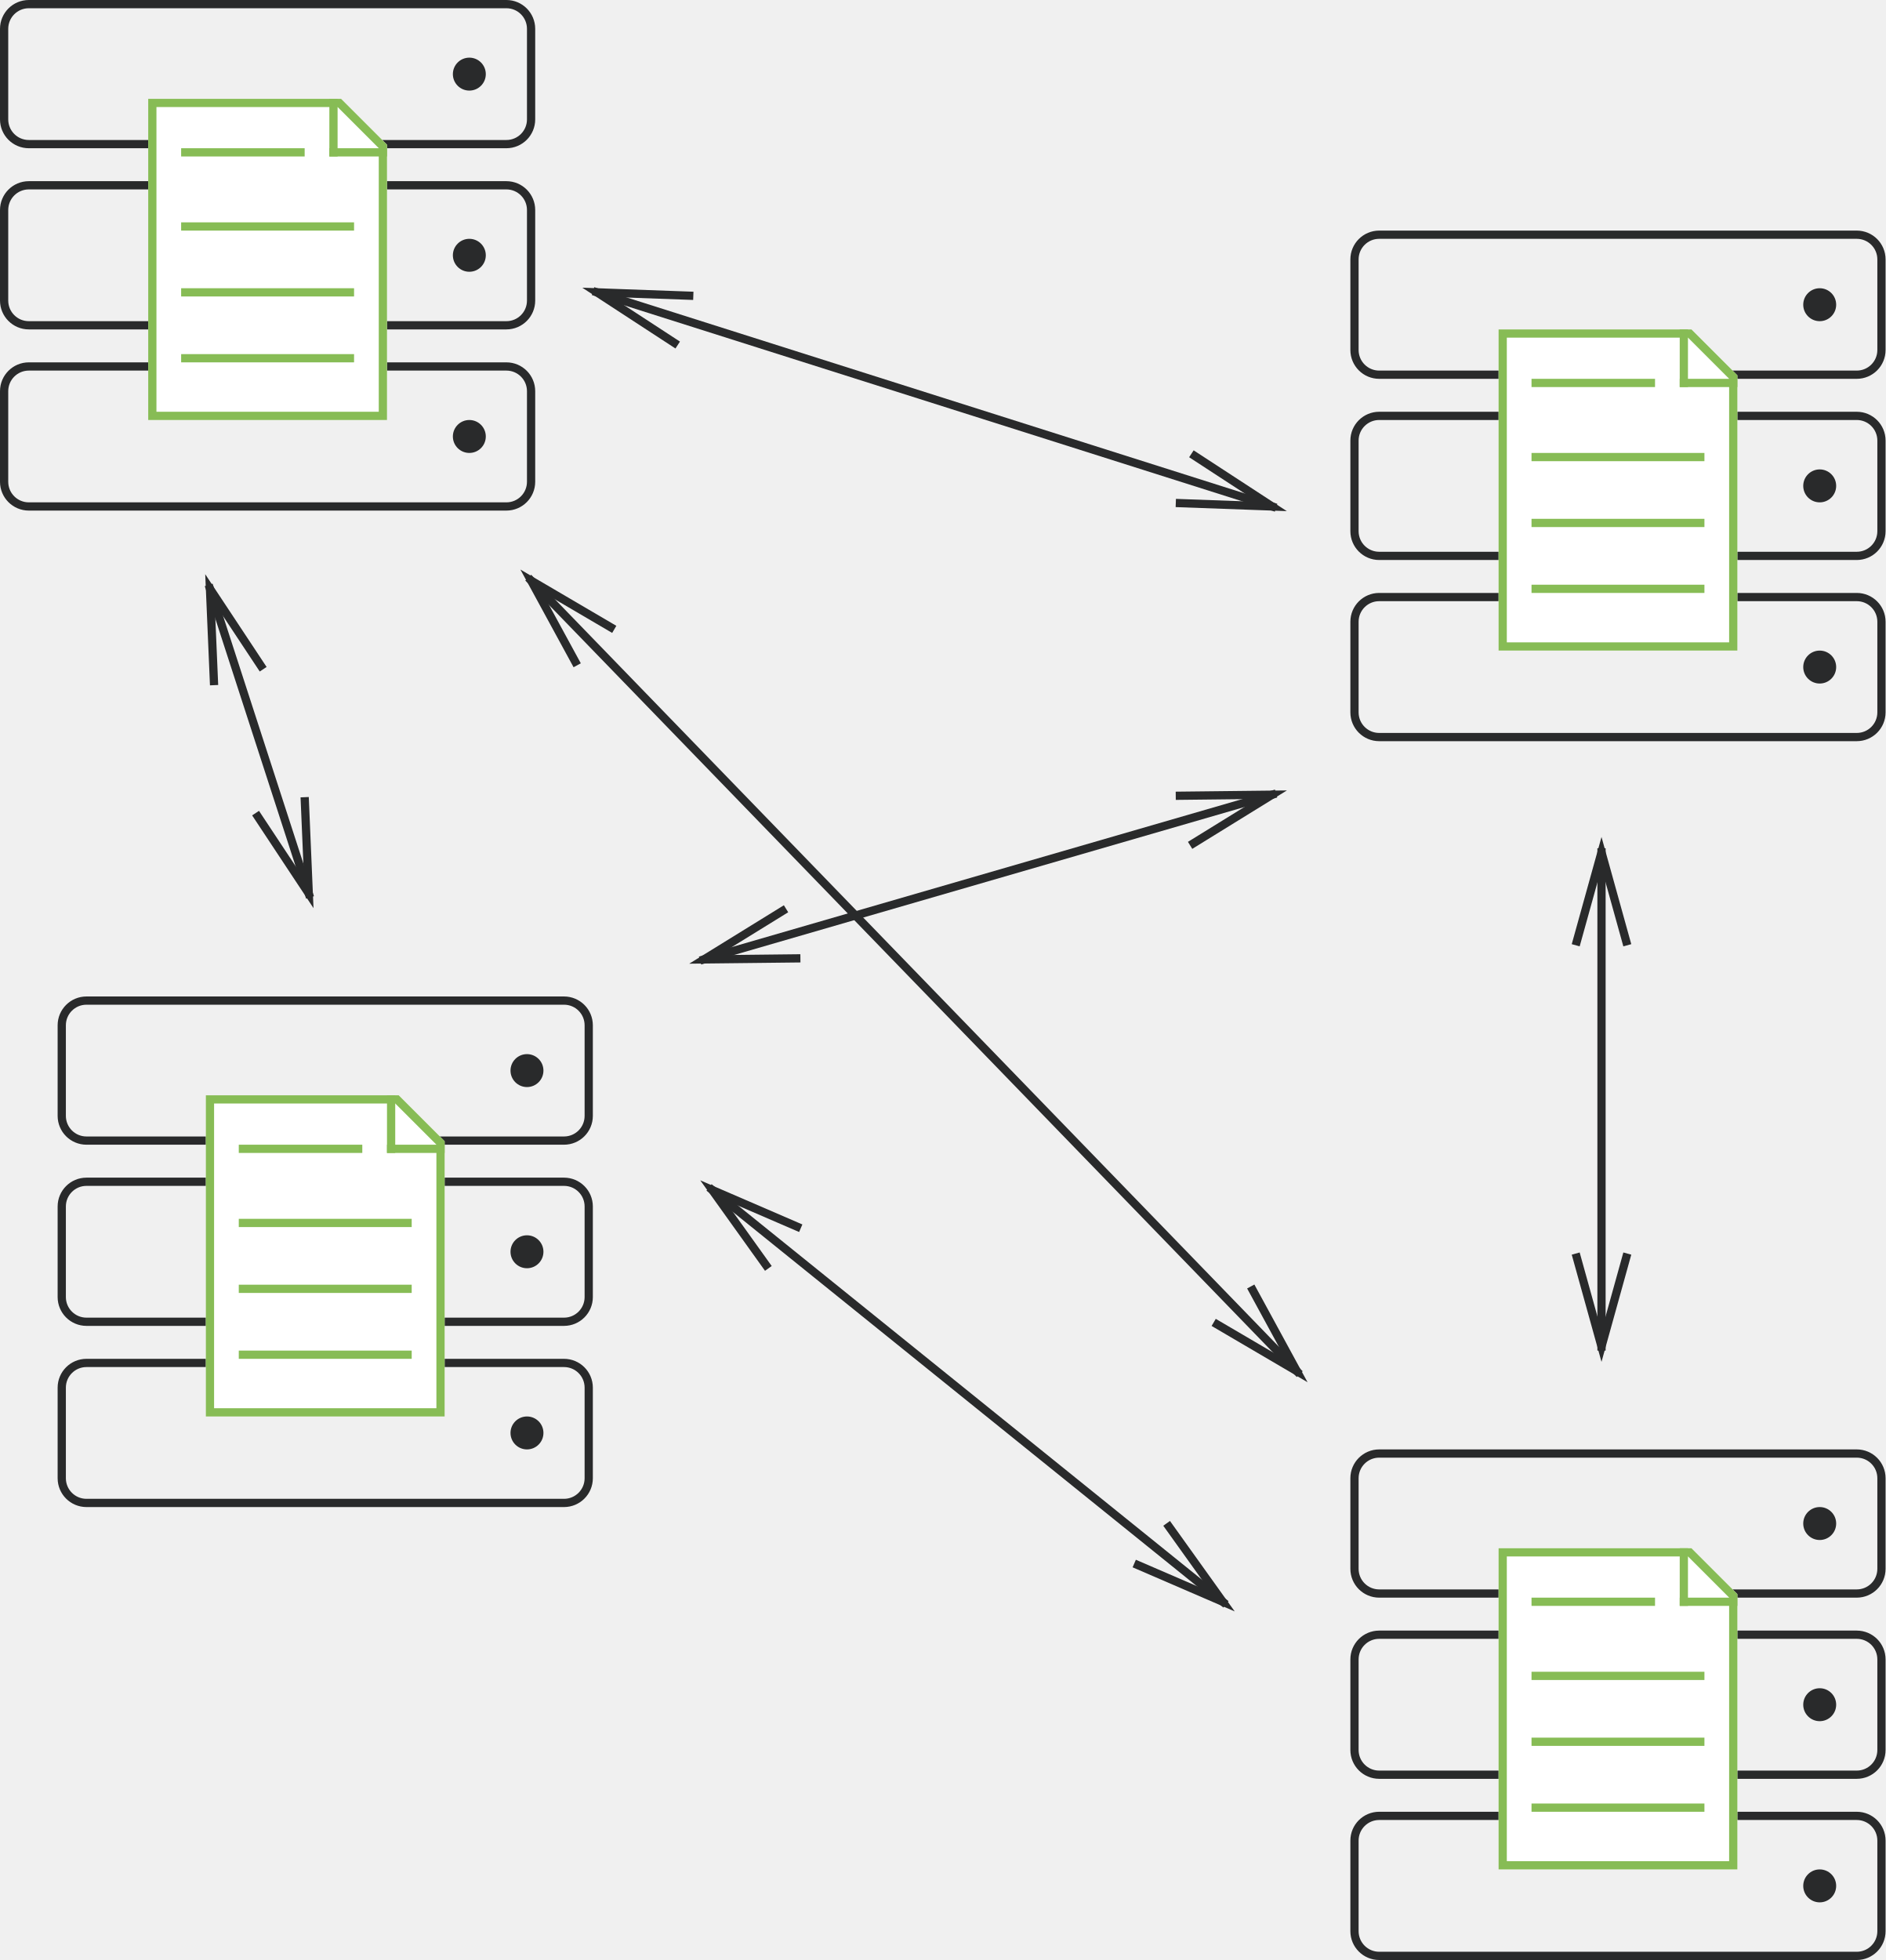
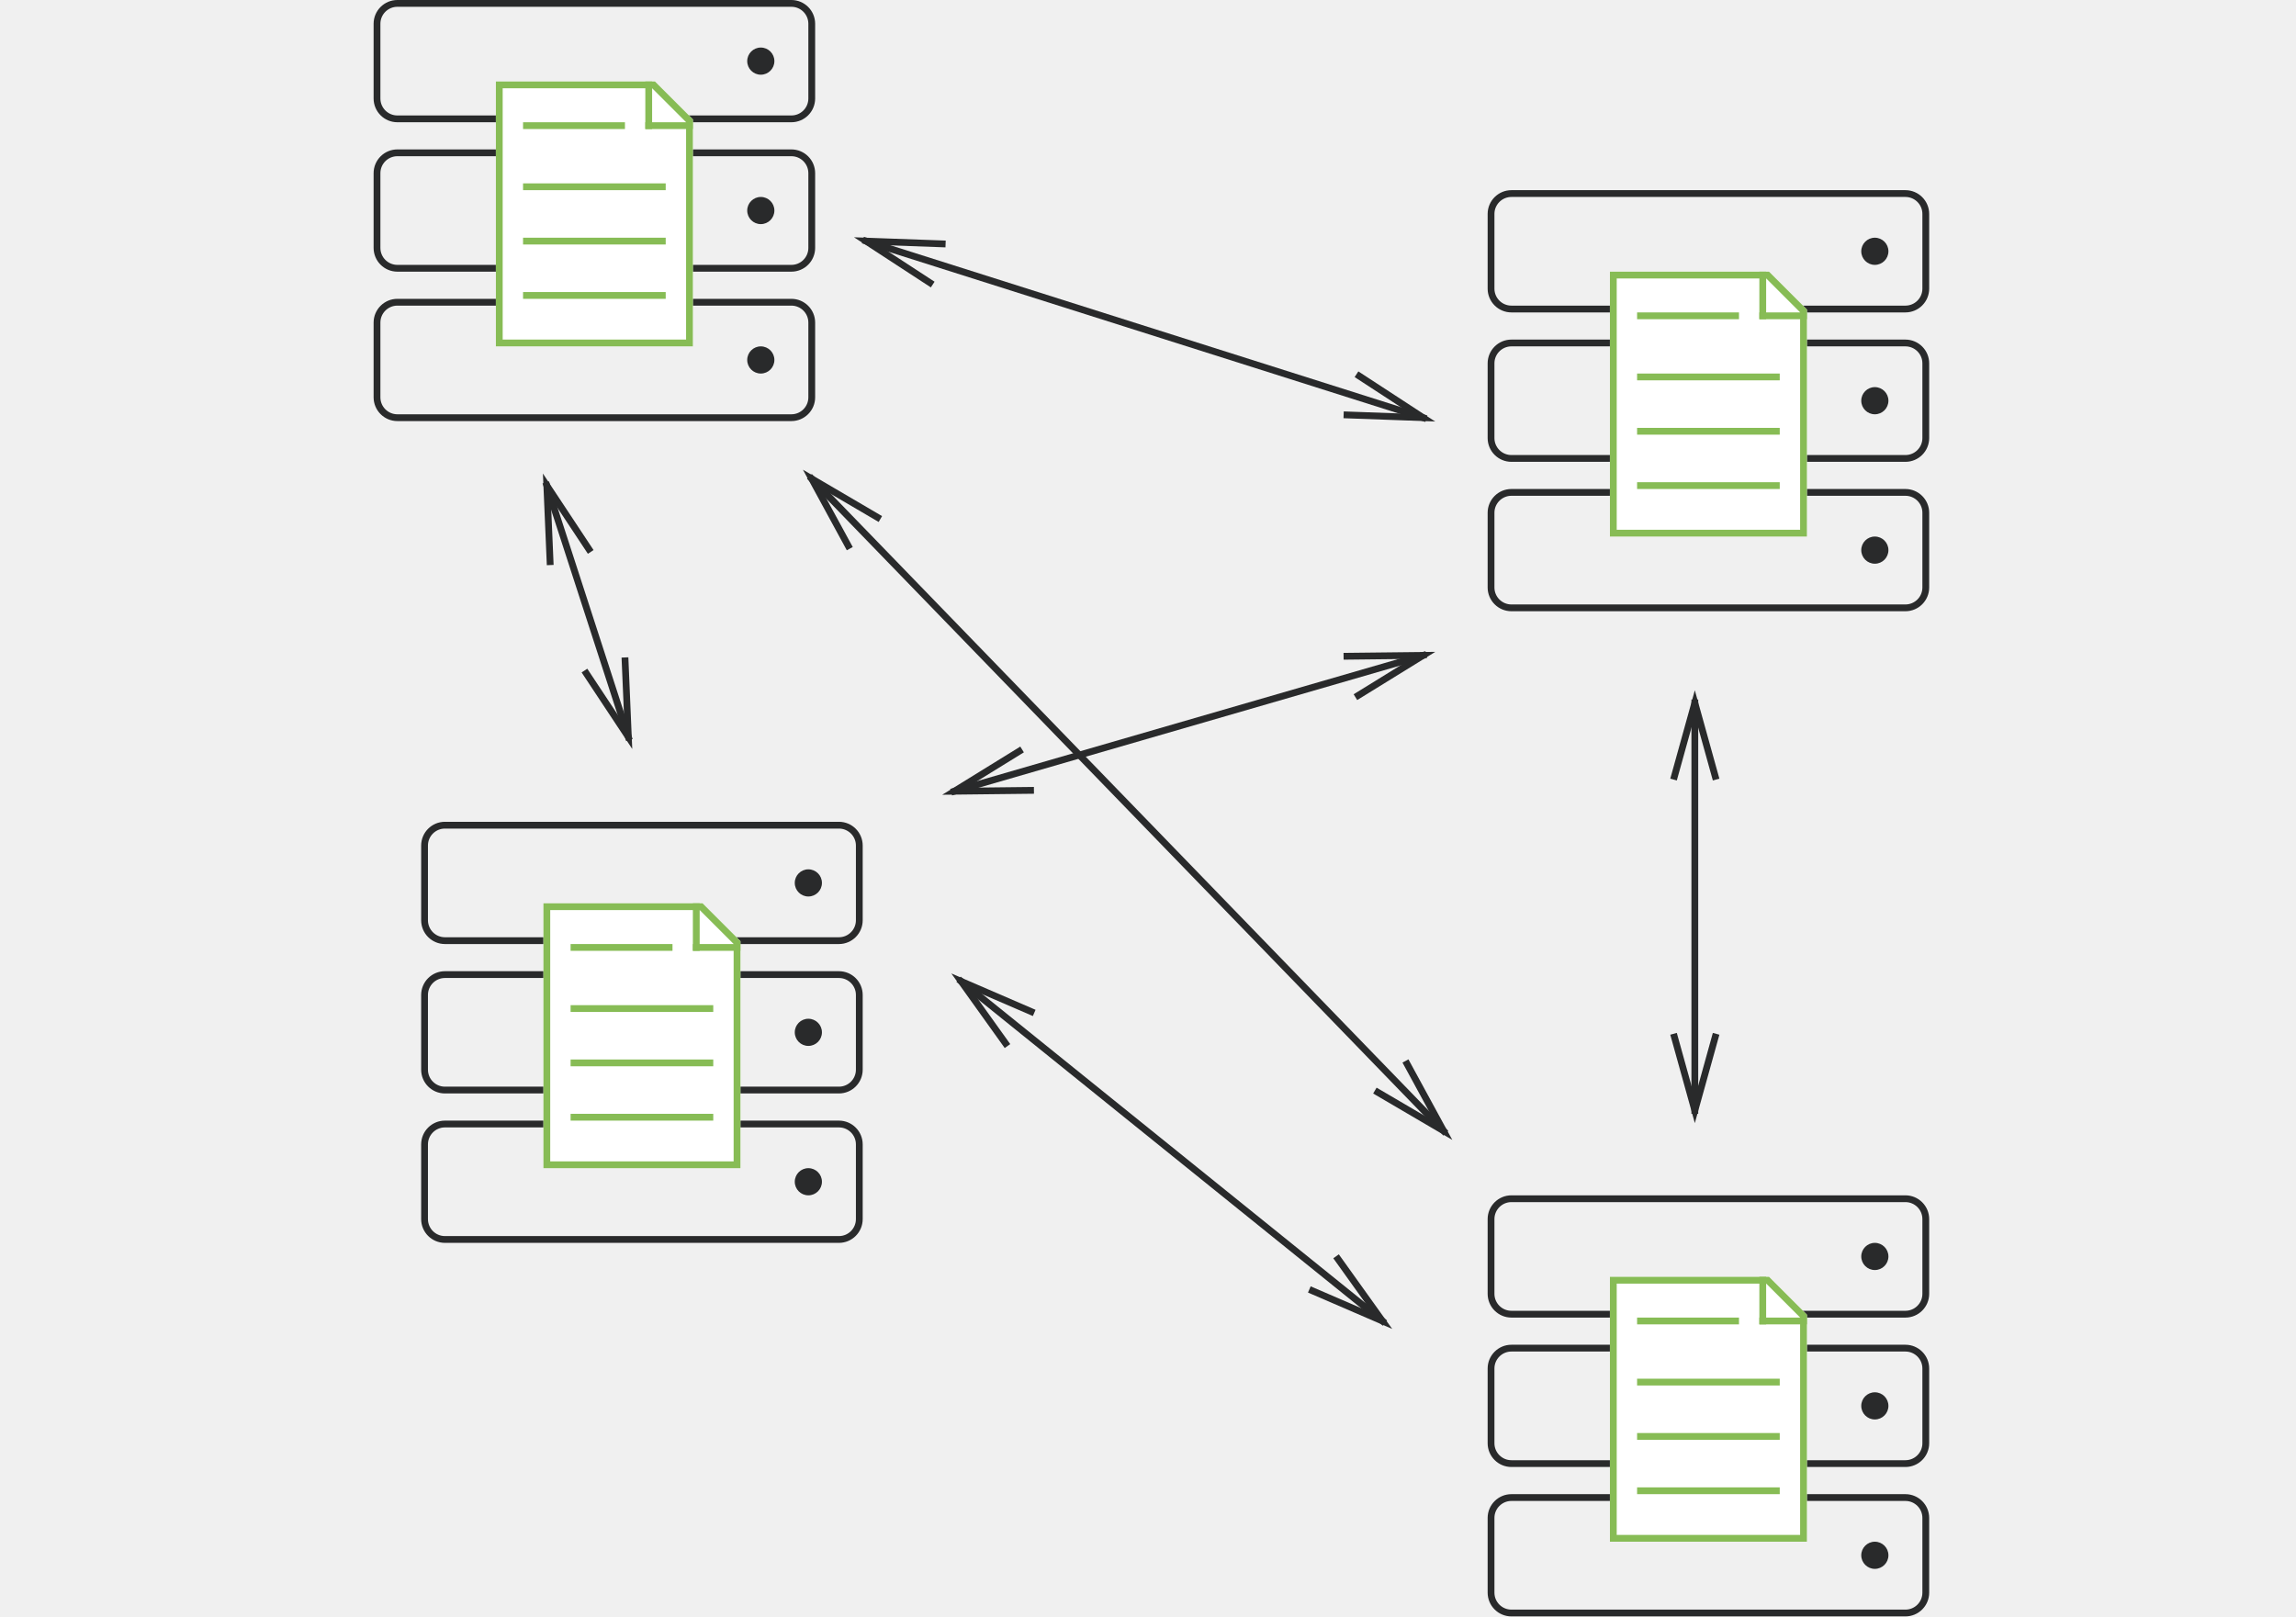
- <svg xmlns="http://www.w3.org/2000/svg" width="229px" height="238px" viewBox="0 0 229 238" version="1.1">
+ <svg xmlns="http://www.w3.org/2000/svg" width="338px" height="238px" viewBox="0 0 338 238" version="1.1">
  <defs />
  <g id="immutable" stroke="none" stroke-width="1" fill="none" fill-rule="evenodd">
-     <path d="M85.5,116.5 L154.5,96.5" id="Line" stroke="#292A2B" stroke-linecap="square" />
-     <path id="Line-decoration-1" d="M96.708,116.375 L85.5,116.5 L95.038,110.612" stroke="#292A2B" stroke-linecap="square" />
-     <path id="Line-decoration-2" d="M144.962,102.388 L154.5,96.5 L143.292,96.625" stroke="#292A2B" stroke-linecap="square" />
-     <path d="M86.5,144.5 L148.5,194.5" id="Line" stroke="#292A2B" stroke-linecap="square" />
-     <path id="Line-decoration-1" d="M93.024,153.615 L86.5,144.5 L96.79,148.944" stroke="#292A2B" stroke-linecap="square" />
-     <path id="Line-decoration-2" d="M138.21,190.056 L148.5,194.5 L141.976,185.385" stroke="#292A2B" stroke-linecap="square" />
-     <path d="M194.5,103.5 L194.5,163.5" id="Line" stroke="#292A2B" stroke-linecap="square" />
-     <path id="Line-decoration-1" d="M191.5,114.3 L194.5,103.5 L197.5,114.3" stroke="#292A2B" stroke-linecap="square" />
-     <path id="Line-decoration-2" d="M191.5,152.7 L194.5,163.5 L197.5,152.7" stroke="#292A2B" stroke-linecap="square" />
-     <path d="M25.5,71.5 L37.5,108.5" id="Line" stroke="#292A2B" stroke-linecap="square" />
-     <path id="Line-decoration-1" d="M25.978,82.699 L25.5,71.5 L31.686,80.848" stroke="#292A2B" stroke-linecap="square" />
-     <path id="Line-decoration-2" d="M31.314,99.152 L37.5,108.5 L37.022,97.301" stroke="#292A2B" stroke-linecap="square" />
-     <path d="M154.5,61.5 L72.5,35.5" id="Line" stroke="#292A2B" stroke-linecap="square" />
-     <path id="Line-decoration-1" d="M145.112,55.376 L154.5,61.5 L143.298,61.095" stroke="#292A2B" stroke-linecap="square" />
-     <path id="Line-decoration-2" d="M83.702,35.905 L72.5,35.5 L81.888,41.624" stroke="#292A2B" stroke-linecap="square" />
-     <path d="M157.5,166.5 L64.5,70.5" id="Line-2" stroke="#292A2B" stroke-linecap="square" />
-     <path id="Line-2-decoration-1" d="M152.14,156.656 L157.5,166.5 L147.831,160.83" stroke="#292A2B" stroke-linecap="square" />
-     <path id="Line-2-decoration-2" d="M74.169,76.17 L64.5,70.5 L69.86,80.344" stroke="#292A2B" stroke-linecap="square" />
-     <g id="Group" transform="translate(164, 28)">
-       <g id="Server">
-         <rect id="Rectangle" stroke="#292A2B" x="0.5" y="0.5" width="64" height="17" rx="3" />
-         <rect id="Rectangle" stroke="#292A2B" x="0.5" y="22.5" width="64" height="17" rx="3" />
-         <rect id="Rectangle" stroke="#292A2B" x="0.5" y="44.5" width="64" height="17" rx="3" />
-         <circle id="Oval-8" fill="#292A2B" cx="57" cy="9" r="2" />
-         <circle id="Oval-8" fill="#292A2B" cx="57" cy="31" r="2" />
-         <circle id="Oval-8" fill="#292A2B" cx="57" cy="53" r="2" />
+     <g id="Group-2" transform="translate(55, 0)">
+       <path d="M85.5,116.5 L154.5,96.5" id="Line" stroke="#292A2B" stroke-linecap="square" />
+       <path id="Line-decoration-1" d="M96.708,116.375 L85.5,116.5 L95.038,110.612" stroke="#292A2B" stroke-linecap="square" />
+       <path id="Line-decoration-2" d="M144.962,102.388 L154.5,96.5 L143.292,96.625" stroke="#292A2B" stroke-linecap="square" />
+       <path d="M86.5,144.5 L148.5,194.5" id="Line" stroke="#292A2B" stroke-linecap="square" />
+       <path id="Line-decoration-1" d="M93.024,153.615 L86.5,144.5 L96.79,148.944" stroke="#292A2B" stroke-linecap="square" />
+       <path id="Line-decoration-2" d="M138.21,190.056 L148.5,194.5 L141.976,185.385" stroke="#292A2B" stroke-linecap="square" />
+       <path d="M194.5,103.5 L194.5,163.5" id="Line" stroke="#292A2B" stroke-linecap="square" />
+       <path id="Line-decoration-1" d="M191.5,114.3 L194.5,103.5 L197.5,114.3" stroke="#292A2B" stroke-linecap="square" />
+       <path id="Line-decoration-2" d="M191.5,152.7 L194.5,163.5 L197.5,152.7" stroke="#292A2B" stroke-linecap="square" />
+       <path d="M25.5,71.5 L37.5,108.5" id="Line" stroke="#292A2B" stroke-linecap="square" />
+       <path id="Line-decoration-1" d="M25.978,82.699 L25.5,71.5 L31.686,80.848" stroke="#292A2B" stroke-linecap="square" />
+       <path id="Line-decoration-2" d="M31.314,99.152 L37.5,108.5 L37.022,97.301" stroke="#292A2B" stroke-linecap="square" />
+       <path d="M154.5,61.5 L72.5,35.5" id="Line" stroke="#292A2B" stroke-linecap="square" />
+       <path id="Line-decoration-1" d="M145.112,55.376 L154.5,61.5 L143.298,61.095" stroke="#292A2B" stroke-linecap="square" />
+       <path id="Line-decoration-2" d="M83.702,35.905 L72.5,35.5 L81.888,41.624" stroke="#292A2B" stroke-linecap="square" />
+       <path d="M157.5,166.5 L64.5,70.5" id="Line-2" stroke="#292A2B" stroke-linecap="square" />
+       <path id="Line-2-decoration-1" d="M152.14,156.656 L157.5,166.5 L147.831,160.83" stroke="#292A2B" stroke-linecap="square" />
+       <path id="Line-2-decoration-2" d="M74.169,76.17 L64.5,70.5 L69.86,80.344" stroke="#292A2B" stroke-linecap="square" />
+       <g id="Group" transform="translate(164, 28)">
+         <g id="Server">
+           <rect id="Rectangle" stroke="#292A2B" x="0.5" y="0.5" width="64" height="17" rx="3" />
+           <rect id="Rectangle" stroke="#292A2B" x="0.5" y="22.5" width="64" height="17" rx="3" />
+           <rect id="Rectangle" stroke="#292A2B" x="0.5" y="44.5" width="64" height="17" rx="3" />
+           <circle id="Oval-8" fill="#292A2B" cx="57" cy="9" r="2" />
+           <circle id="Oval-8" fill="#292A2B" cx="57" cy="31" r="2" />
+           <circle id="Oval-8" fill="#292A2B" cx="57" cy="53" r="2" />
+         </g>
+         <g id="Ledger" transform="translate(18, 12)">
+           <path d="M23.423,-3.55271368e-15 L29,5.577 L29,39 L0,39 L0,0 L23.423,0 Z" id="Combined-Shape" fill="#FFFFFF" />
+           <path d="M23.216,0.5 L0.5,0.5 L0.5,38.5 L28.5,38.5 L28.5,5.784 L23.216,0.5 Z" id="Combined-Shape" stroke="#87BC55" />
+           <path d="M22.5,0.5 L22.5,6.5" id="Line" stroke="#87BC55" stroke-linecap="square" />
+           <path d="M28.5,6.5 L22.5,6.5" id="Line" stroke="#87BC55" stroke-linecap="square" />
+           <path d="M18.5,6.5 L4.5,6.5" id="Line" stroke="#87BC55" stroke-linecap="square" />
+           <path d="M24.5,15.5 L4.5,15.5" id="Line" stroke="#87BC55" stroke-linecap="square" />
+           <path d="M24.5,23.5 L4.5,23.5" id="Line" stroke="#87BC55" stroke-linecap="square" />
+           <path d="M24.5,31.5 L4.5,31.5" id="Line" stroke="#87BC55" stroke-linecap="square" />
+         </g>
      </g>
-       <g id="Ledger" transform="translate(18, 12)">
-         <path d="M23.423,-3.55271368e-15 L29,5.577 L29,39 L0,39 L0,0 L23.423,0 Z" id="Combined-Shape" fill="#FFFFFF" />
-         <path d="M23.216,0.5 L0.5,0.5 L0.5,38.5 L28.5,38.5 L28.5,5.784 L23.216,0.5 Z" id="Combined-Shape" stroke="#87BC55" />
-         <path d="M22.5,0.5 L22.5,6.5" id="Line" stroke="#87BC55" stroke-linecap="square" />
-         <path d="M28.5,6.5 L22.5,6.5" id="Line" stroke="#87BC55" stroke-linecap="square" />
-         <path d="M18.5,6.5 L4.5,6.5" id="Line" stroke="#87BC55" stroke-linecap="square" />
-         <path d="M24.5,15.5 L4.5,15.5" id="Line" stroke="#87BC55" stroke-linecap="square" />
-         <path d="M24.5,23.5 L4.5,23.5" id="Line" stroke="#87BC55" stroke-linecap="square" />
-         <path d="M24.5,31.5 L4.5,31.5" id="Line" stroke="#87BC55" stroke-linecap="square" />
+       <g id="Group">
+         <g id="Server">
+           <rect id="Rectangle" stroke="#292A2B" x="0.5" y="0.5" width="64" height="17" rx="3" />
+           <rect id="Rectangle" stroke="#292A2B" x="0.5" y="22.5" width="64" height="17" rx="3" />
+           <rect id="Rectangle" stroke="#292A2B" x="0.5" y="44.5" width="64" height="17" rx="3" />
+           <circle id="Oval-8" fill="#292A2B" cx="57" cy="9" r="2" />
+           <circle id="Oval-8" fill="#292A2B" cx="57" cy="31" r="2" />
+           <circle id="Oval-8" fill="#292A2B" cx="57" cy="53" r="2" />
+         </g>
+         <g id="Ledger" transform="translate(18, 12)">
+           <path d="M23.423,-3.55271368e-15 L29,5.577 L29,39 L0,39 L0,0 L23.423,0 Z" id="Combined-Shape" fill="#FFFFFF" />
+           <path d="M23.216,0.5 L0.5,0.5 L0.5,38.5 L28.5,38.5 L28.5,5.784 L23.216,0.5 Z" id="Combined-Shape" stroke="#87BC55" />
+           <path d="M22.5,0.5 L22.5,6.5" id="Line" stroke="#87BC55" stroke-linecap="square" />
+           <path d="M28.5,6.5 L22.5,6.5" id="Line" stroke="#87BC55" stroke-linecap="square" />
+           <path d="M18.5,6.5 L4.5,6.5" id="Line" stroke="#87BC55" stroke-linecap="square" />
+           <path d="M24.5,15.5 L4.5,15.5" id="Line" stroke="#87BC55" stroke-linecap="square" />
+           <path d="M24.5,23.5 L4.5,23.5" id="Line" stroke="#87BC55" stroke-linecap="square" />
+           <path d="M24.5,31.5 L4.5,31.5" id="Line" stroke="#87BC55" stroke-linecap="square" />
+         </g>
      </g>
-     </g>
-     <g id="Group">
-       <g id="Server">
-         <rect id="Rectangle" stroke="#292A2B" x="0.5" y="0.5" width="64" height="17" rx="3" />
-         <rect id="Rectangle" stroke="#292A2B" x="0.5" y="22.5" width="64" height="17" rx="3" />
-         <rect id="Rectangle" stroke="#292A2B" x="0.5" y="44.5" width="64" height="17" rx="3" />
-         <circle id="Oval-8" fill="#292A2B" cx="57" cy="9" r="2" />
-         <circle id="Oval-8" fill="#292A2B" cx="57" cy="31" r="2" />
-         <circle id="Oval-8" fill="#292A2B" cx="57" cy="53" r="2" />
+       <g id="Group" transform="translate(7, 121)">
+         <g id="Server">
+           <rect id="Rectangle" stroke="#292A2B" x="0.5" y="0.5" width="64" height="17" rx="3" />
+           <rect id="Rectangle" stroke="#292A2B" x="0.5" y="22.5" width="64" height="17" rx="3" />
+           <rect id="Rectangle" stroke="#292A2B" x="0.5" y="44.5" width="64" height="17" rx="3" />
+           <circle id="Oval-8" fill="#292A2B" cx="57" cy="9" r="2" />
+           <circle id="Oval-8" fill="#292A2B" cx="57" cy="31" r="2" />
+           <circle id="Oval-8" fill="#292A2B" cx="57" cy="53" r="2" />
+         </g>
+         <g id="Ledger" transform="translate(18, 12)">
+           <path d="M23.423,-3.55271368e-15 L29,5.577 L29,39 L0,39 L0,0 L23.423,0 Z" id="Combined-Shape" fill="#FFFFFF" />
+           <path d="M23.216,0.5 L0.5,0.5 L0.5,38.5 L28.5,38.5 L28.5,5.784 L23.216,0.5 Z" id="Combined-Shape" stroke="#87BC55" />
+           <path d="M22.5,0.5 L22.5,6.5" id="Line" stroke="#87BC55" stroke-linecap="square" />
+           <path d="M28.5,6.5 L22.5,6.5" id="Line" stroke="#87BC55" stroke-linecap="square" />
+           <path d="M18.5,6.5 L4.5,6.5" id="Line" stroke="#87BC55" stroke-linecap="square" />
+           <path d="M24.5,15.5 L4.5,15.5" id="Line" stroke="#87BC55" stroke-linecap="square" />
+           <path d="M24.5,23.5 L4.5,23.5" id="Line" stroke="#87BC55" stroke-linecap="square" />
+           <path d="M24.5,31.5 L4.5,31.5" id="Line" stroke="#87BC55" stroke-linecap="square" />
+         </g>
      </g>
-       <g id="Ledger" transform="translate(18, 12)">
-         <path d="M23.423,-3.55271368e-15 L29,5.577 L29,39 L0,39 L0,0 L23.423,0 Z" id="Combined-Shape" fill="#FFFFFF" />
-         <path d="M23.216,0.5 L0.5,0.5 L0.5,38.5 L28.5,38.5 L28.5,5.784 L23.216,0.5 Z" id="Combined-Shape" stroke="#87BC55" />
-         <path d="M22.5,0.5 L22.5,6.5" id="Line" stroke="#87BC55" stroke-linecap="square" />
-         <path d="M28.5,6.5 L22.5,6.5" id="Line" stroke="#87BC55" stroke-linecap="square" />
-         <path d="M18.5,6.5 L4.5,6.5" id="Line" stroke="#87BC55" stroke-linecap="square" />
-         <path d="M24.5,15.5 L4.5,15.5" id="Line" stroke="#87BC55" stroke-linecap="square" />
-         <path d="M24.5,23.5 L4.5,23.5" id="Line" stroke="#87BC55" stroke-linecap="square" />
-         <path d="M24.5,31.5 L4.5,31.5" id="Line" stroke="#87BC55" stroke-linecap="square" />
-       </g>
-     </g>
-     <g id="Group" transform="translate(7, 121)">
-       <g id="Server">
-         <rect id="Rectangle" stroke="#292A2B" x="0.5" y="0.5" width="64" height="17" rx="3" />
-         <rect id="Rectangle" stroke="#292A2B" x="0.5" y="22.5" width="64" height="17" rx="3" />
-         <rect id="Rectangle" stroke="#292A2B" x="0.5" y="44.5" width="64" height="17" rx="3" />
-         <circle id="Oval-8" fill="#292A2B" cx="57" cy="9" r="2" />
-         <circle id="Oval-8" fill="#292A2B" cx="57" cy="31" r="2" />
-         <circle id="Oval-8" fill="#292A2B" cx="57" cy="53" r="2" />
-       </g>
-       <g id="Ledger" transform="translate(18, 12)">
-         <path d="M23.423,-3.55271368e-15 L29,5.577 L29,39 L0,39 L0,0 L23.423,0 Z" id="Combined-Shape" fill="#FFFFFF" />
-         <path d="M23.216,0.5 L0.5,0.5 L0.5,38.5 L28.5,38.5 L28.5,5.784 L23.216,0.5 Z" id="Combined-Shape" stroke="#87BC55" />
-         <path d="M22.5,0.5 L22.5,6.5" id="Line" stroke="#87BC55" stroke-linecap="square" />
-         <path d="M28.5,6.5 L22.5,6.5" id="Line" stroke="#87BC55" stroke-linecap="square" />
-         <path d="M18.5,6.5 L4.5,6.5" id="Line" stroke="#87BC55" stroke-linecap="square" />
-         <path d="M24.5,15.5 L4.5,15.5" id="Line" stroke="#87BC55" stroke-linecap="square" />
-         <path d="M24.5,23.5 L4.5,23.5" id="Line" stroke="#87BC55" stroke-linecap="square" />
-         <path d="M24.5,31.5 L4.5,31.5" id="Line" stroke="#87BC55" stroke-linecap="square" />
-       </g>
-     </g>
-     <g id="Group" transform="translate(164, 176)">
-       <g id="Server">
-         <rect id="Rectangle" stroke="#292A2B" x="0.5" y="0.5" width="64" height="17" rx="3" />
-         <rect id="Rectangle" stroke="#292A2B" x="0.5" y="22.5" width="64" height="17" rx="3" />
-         <rect id="Rectangle" stroke="#292A2B" x="0.5" y="44.5" width="64" height="17" rx="3" />
-         <circle id="Oval-8" fill="#292A2B" cx="57" cy="9" r="2" />
-         <circle id="Oval-8" fill="#292A2B" cx="57" cy="31" r="2" />
-         <circle id="Oval-8" fill="#292A2B" cx="57" cy="53" r="2" />
-       </g>
-       <g id="Ledger" transform="translate(18, 12)">
-         <path d="M23.423,-3.55271368e-15 L29,5.577 L29,39 L0,39 L0,0 L23.423,0 Z" id="Combined-Shape" fill="#FFFFFF" />
-         <path d="M23.216,0.5 L0.5,0.5 L0.5,38.5 L28.5,38.5 L28.5,5.784 L23.216,0.5 Z" id="Combined-Shape" stroke="#87BC55" />
-         <path d="M22.5,0.5 L22.5,6.5" id="Line" stroke="#87BC55" stroke-linecap="square" />
-         <path d="M28.5,6.5 L22.5,6.5" id="Line" stroke="#87BC55" stroke-linecap="square" />
-         <path d="M18.5,6.5 L4.5,6.5" id="Line" stroke="#87BC55" stroke-linecap="square" />
-         <path d="M24.5,15.5 L4.5,15.5" id="Line" stroke="#87BC55" stroke-linecap="square" />
-         <path d="M24.5,23.5 L4.5,23.5" id="Line" stroke="#87BC55" stroke-linecap="square" />
-         <path d="M24.5,31.5 L4.5,31.5" id="Line" stroke="#87BC55" stroke-linecap="square" />
+       <g id="Group" transform="translate(164, 176)">
+         <g id="Server">
+           <rect id="Rectangle" stroke="#292A2B" x="0.5" y="0.5" width="64" height="17" rx="3" />
+           <rect id="Rectangle" stroke="#292A2B" x="0.5" y="22.5" width="64" height="17" rx="3" />
+           <rect id="Rectangle" stroke="#292A2B" x="0.5" y="44.5" width="64" height="17" rx="3" />
+           <circle id="Oval-8" fill="#292A2B" cx="57" cy="9" r="2" />
+           <circle id="Oval-8" fill="#292A2B" cx="57" cy="31" r="2" />
+           <circle id="Oval-8" fill="#292A2B" cx="57" cy="53" r="2" />
+         </g>
+         <g id="Ledger" transform="translate(18, 12)">
+           <path d="M23.423,-3.55271368e-15 L29,5.577 L29,39 L0,39 L0,0 L23.423,0 Z" id="Combined-Shape" fill="#FFFFFF" />
+           <path d="M23.216,0.5 L0.5,0.5 L0.5,38.5 L28.5,38.5 L28.5,5.784 L23.216,0.5 Z" id="Combined-Shape" stroke="#87BC55" />
+           <path d="M22.5,0.5 L22.5,6.5" id="Line" stroke="#87BC55" stroke-linecap="square" />
+           <path d="M28.5,6.5 L22.5,6.5" id="Line" stroke="#87BC55" stroke-linecap="square" />
+           <path d="M18.5,6.5 L4.5,6.5" id="Line" stroke="#87BC55" stroke-linecap="square" />
+           <path d="M24.5,15.5 L4.5,15.5" id="Line" stroke="#87BC55" stroke-linecap="square" />
+           <path d="M24.5,23.5 L4.5,23.5" id="Line" stroke="#87BC55" stroke-linecap="square" />
+           <path d="M24.5,31.5 L4.5,31.5" id="Line" stroke="#87BC55" stroke-linecap="square" />
+         </g>
      </g>
    </g>
  </g>
</svg>
